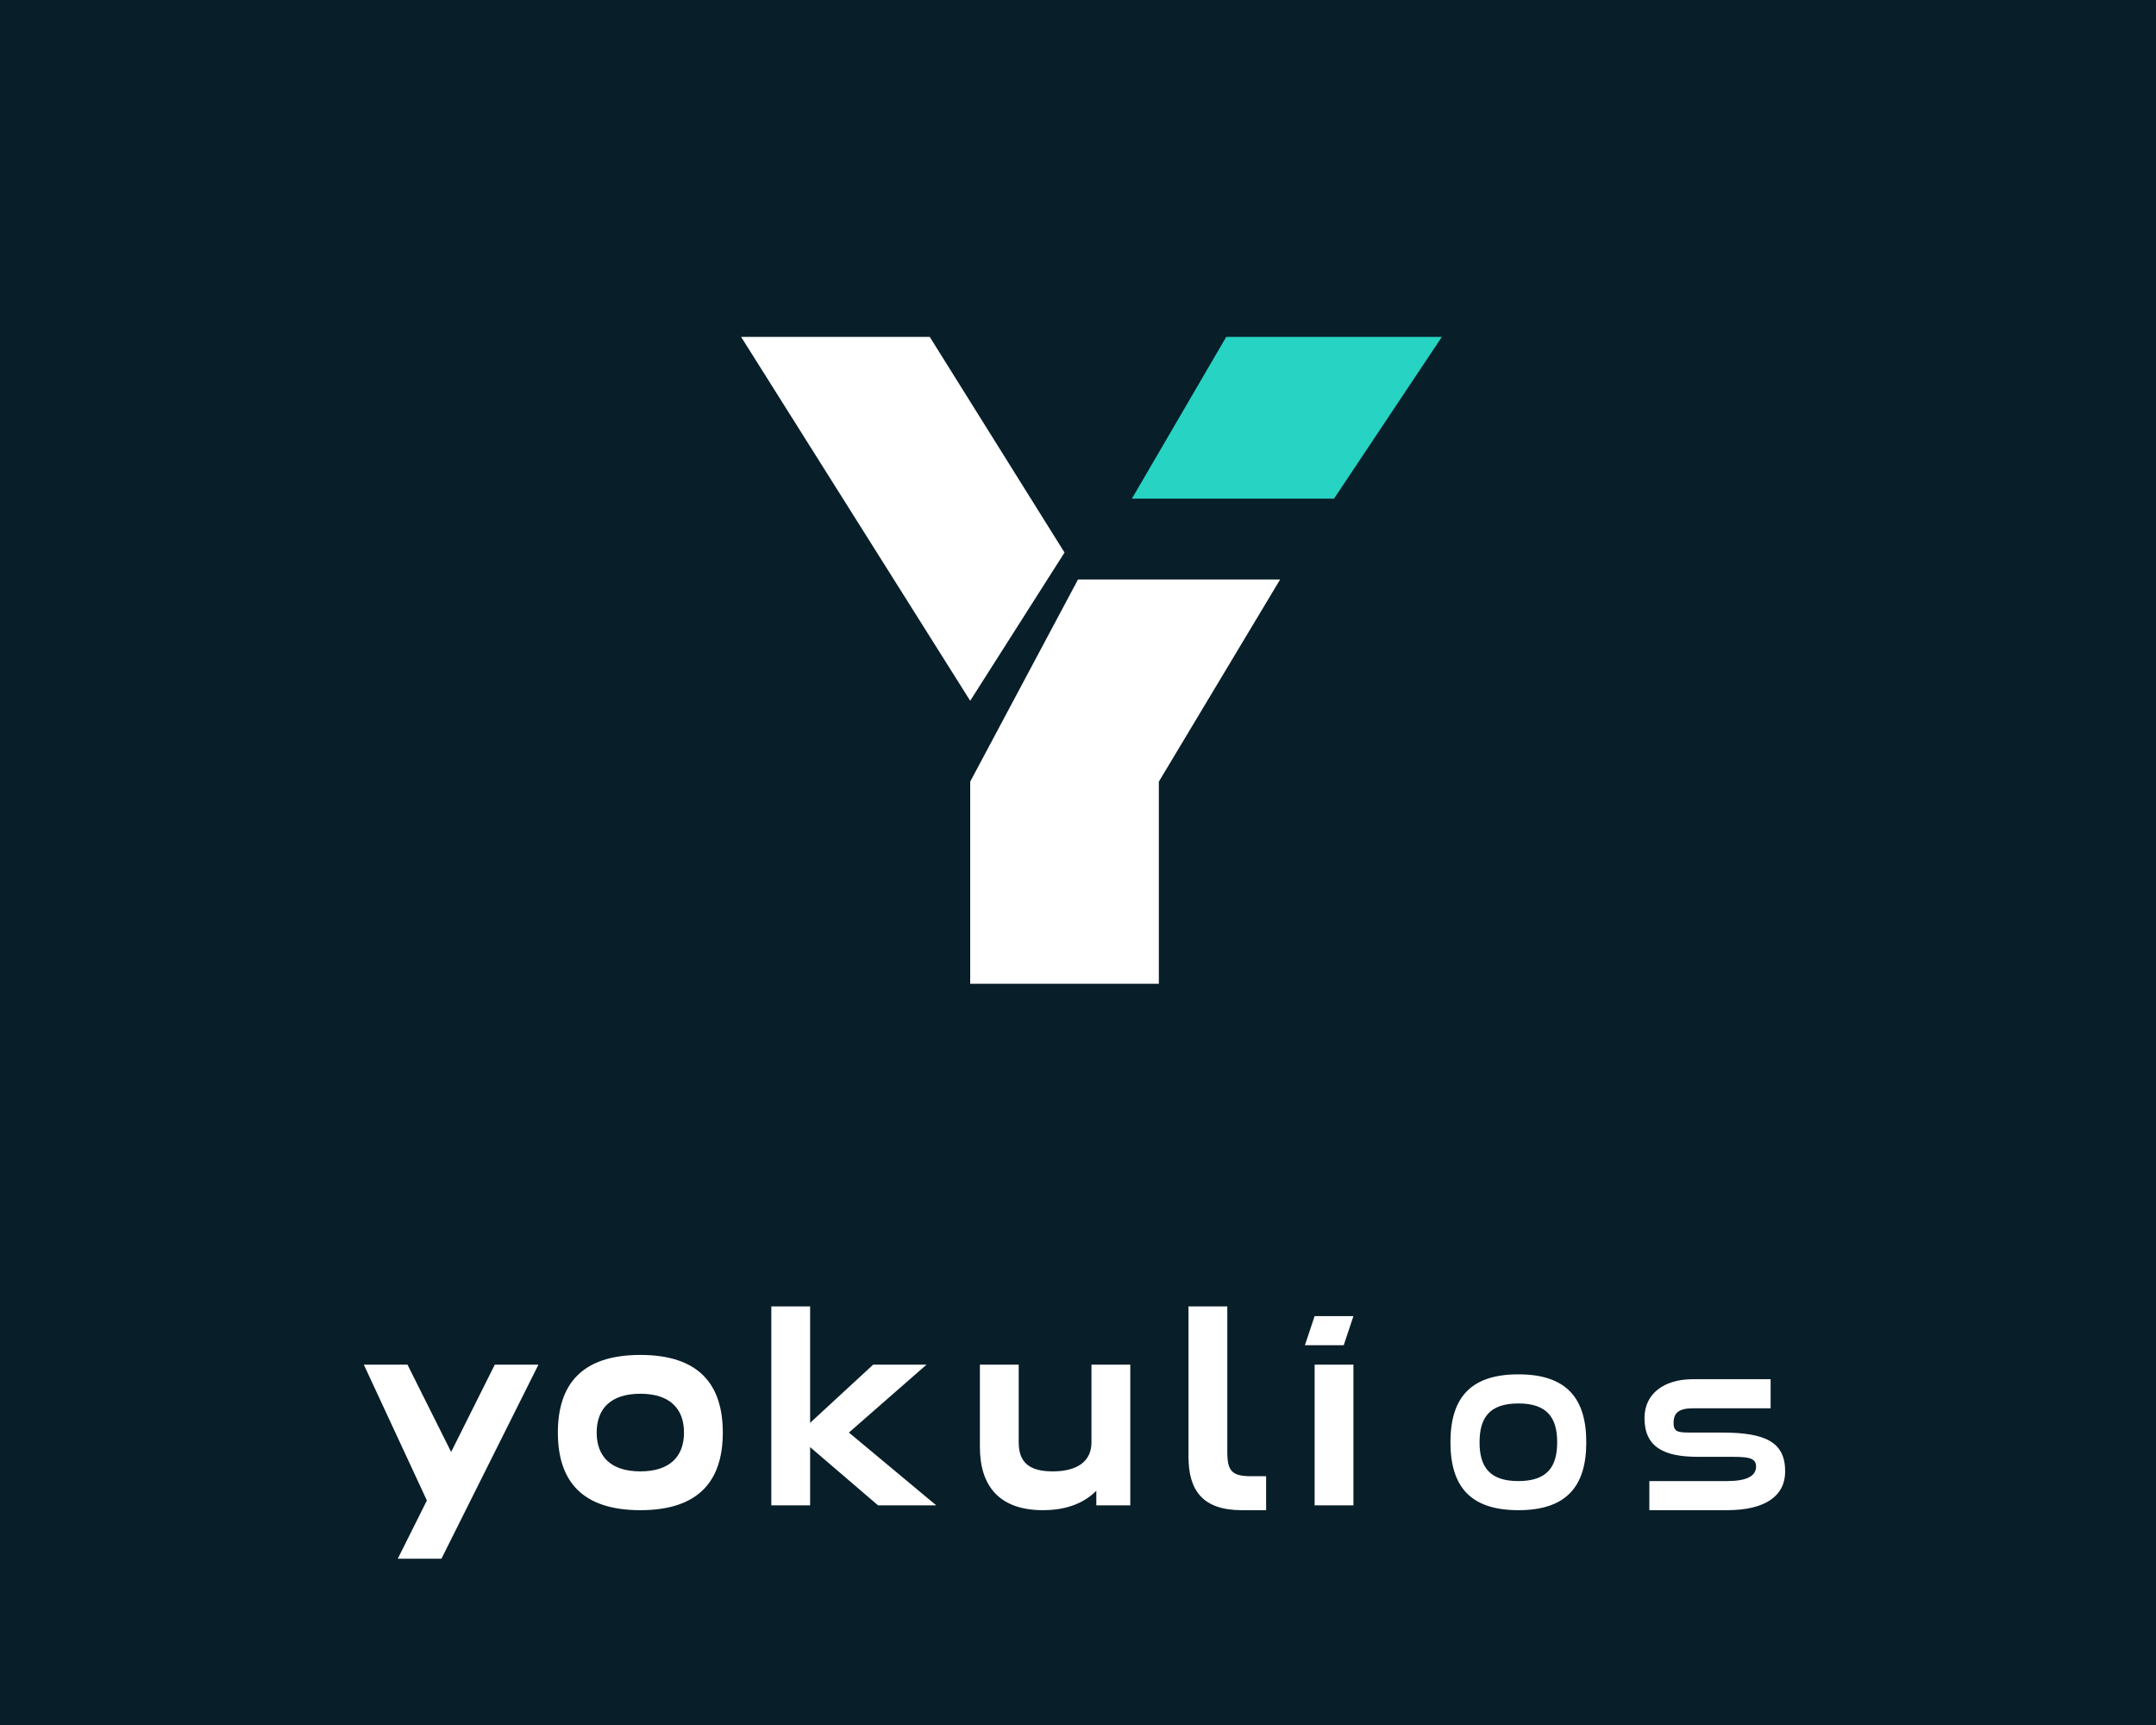
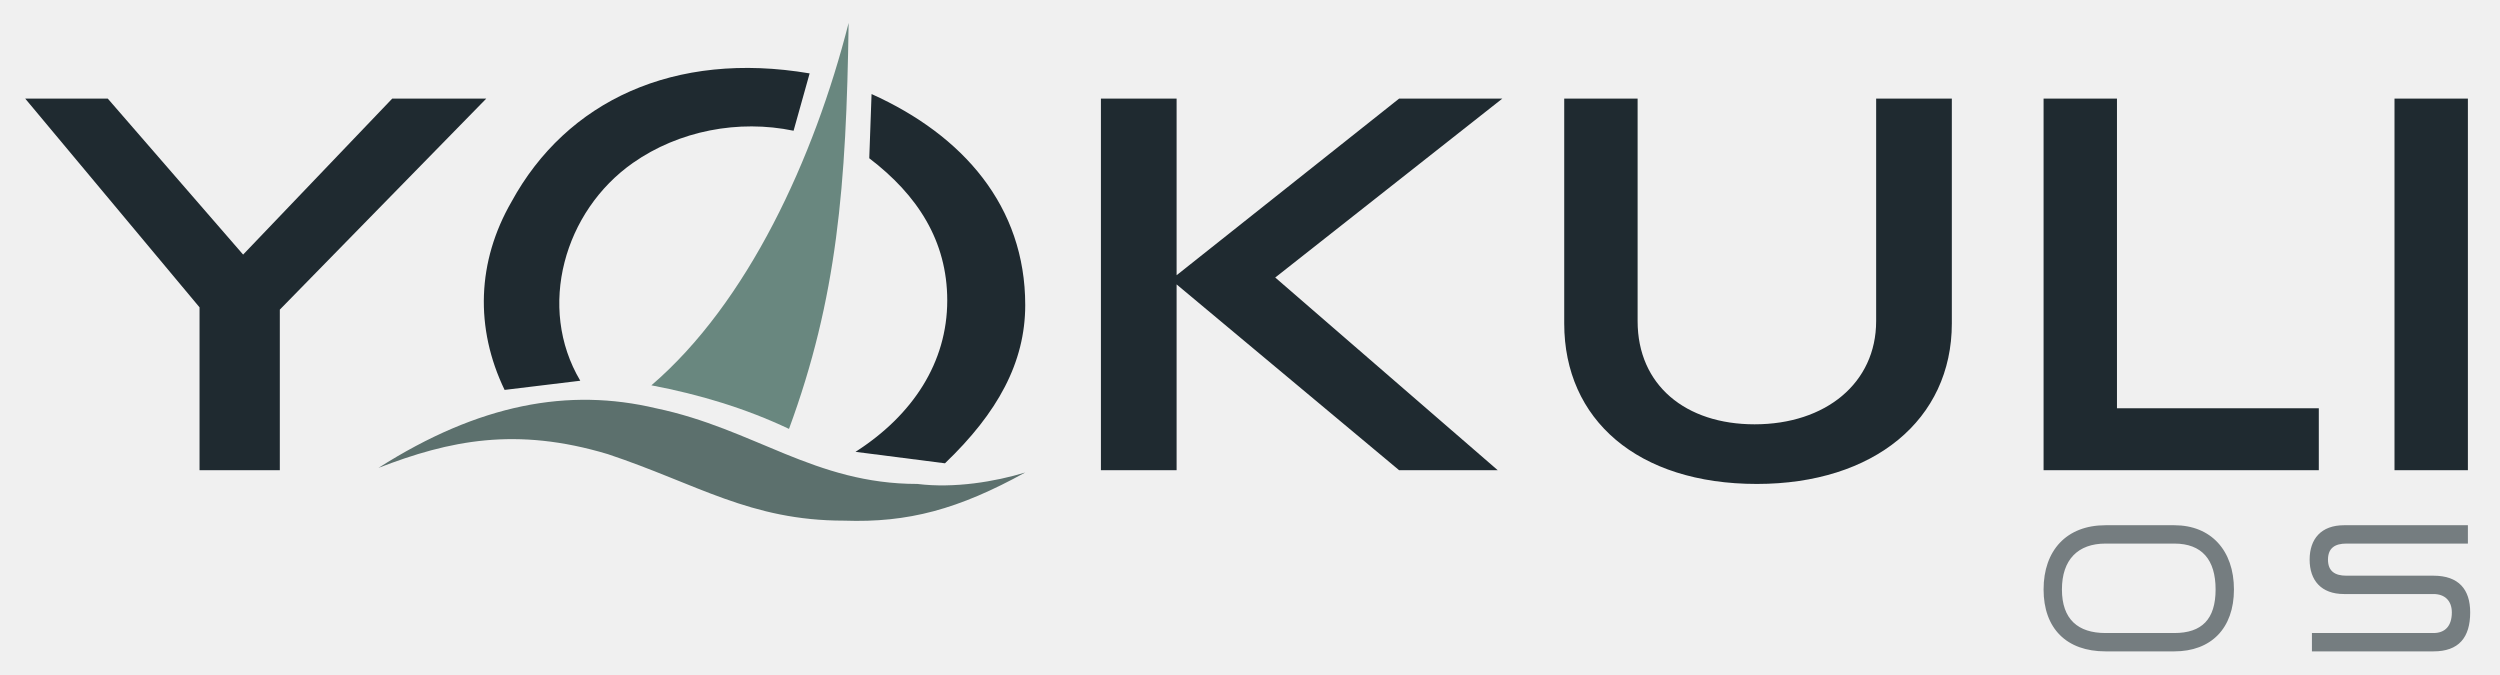
- <svg xmlns="http://www.w3.org/2000/svg" width="320" height="256" viewBox="0 0 320 256">
-   <rect width="320" height="256" rx="0" fill="#081E29" />
-   <g transform="translate(96 30) scale(2)">
-     <path id="body" fill="#FFFFFF" d="M7,10H21L31,26L24,37Z M32,28H47L38,43V58H24V43Z" />
-     <path id="beacon" fill="#27D3C2" d="M43,10H59L51,22H36Z" />
-   </g>
-   <g transform="translate(54 191) scale(.72)">
-     <path id="wordmark" fill="#FFFFFF" fill-rule="evenodd" d="M0,16H9L18,34L27,16H36L16,56H7L13,44Z M57,14C45,14 40,20 40,30C40,40 45,46 57,46C69,46 74,40 74,30C74,20 69,14 57,14Z M57,22C63,22 66,25 66,30C66,35 63,38 57,38C51,38 48,35 48,30C48,25 51,22 57,22Z M84,4H92V28L105,16H116L100,30L118,45H106L92,33V45H84Z M127,16H135V32C135,36 137,38 142,38C147,38 150,36 150,32V16H158V45H151V42C148,45 144,46 140,46C131,46 127,41 127,33Z M170,4H178V34C178,38 179,39 183,39H186V46H181C173,46 170,42 170,35Z M196,16H204V45H196Z M196,6H204L202,12H194Z M238,18C228,18 224,23 224,32C224,41 228,46 238,46C248,46 252,41 252,32C252,23 248,18 238,18Z M238,24C244,24 246,27 246,32C246,37 244,40 238,40C232,40 230,37 230,32C230,27 232,24 238,24Z M290,19V25H274C271,25 270,26 270,28C270,30 271,30 274,30H280C289,30 293,32 293,38C293,43 289,46 281,46H265V40H281C285,40 287,39 287,37C287,35 285,35 281,35H275C268,35 264,33 264,27C264,22 268,19 274,19Z" />
-   </g>
+ <svg xmlns="http://www.w3.org/2000/svg" width="1090" height="294" viewBox="0 0 1090 294">
+   <path id="letters" fill="#1F2A30" d="M11 43H47L106 111L171 43H212L122 135V205H87V134Z M480 43H513V120L610 43H655L556 121L653 205H610L513 124V205H480Z M682 43H714V140C714 168 735 185 765 185C796 185 818 167 818 140V43H851V141C851 183 817 211 766 211C714 211 682 183 682 141Z M891 43H923V178H1011V205H891Z M1044 43H1076V205H1044Z" />
+   <path id="ring" fill="#1F2A30" d="M353 32C294 22 247 44 223 88C208 114 207 143 220 170L253 166C234 134 246 92 276 71C296 57 322 52 346 57Z M380 41L379 69C400 85 413 105 413 131C413 158 398 181 373 197L412 202C435 180 447 158 447 133C447 90 420 59 380 41Z" />
+   <path id="sail" fill="#69877F" d="M370 10C369 81 365 130 344 187C325 178 305 172 284 168C326 132 355 69 370 10Z" />
+   <path id="wake" fill="#5C706D" d="M165 204C209 176 248 169 286 178C329 187 355 211 400 211C416 213 434 210 447 206C418 222 396 228 368 227C327 227 304 211 265 198C225 186 196 192 165 204Z" />
+   <path id="os" fill="#757D80" fill-rule="evenodd" d="M918 229H948C964 229 974 240 974 257C974 274 964 284 948 284H918C901 284 891 274 891 257C891 240 901 229 918 229Z M918 237C906 237 899 244 899 257C899 270 906 276 918 276H948C960 276 966 270 966 257C966 244 960 237 948 237Z M1076 229H1022C1012 229 1007 235 1007 244C1007 253 1012 259 1022 259H1061C1066 259 1069 262 1069 267C1069 273 1066 276 1061 276H1008V284H1061C1072 284 1077 278 1077 267C1077 257 1072 251 1061 251H1023C1018 251 1015 249 1015 244C1015 239 1018 237 1023 237H1076Z" />
</svg>
